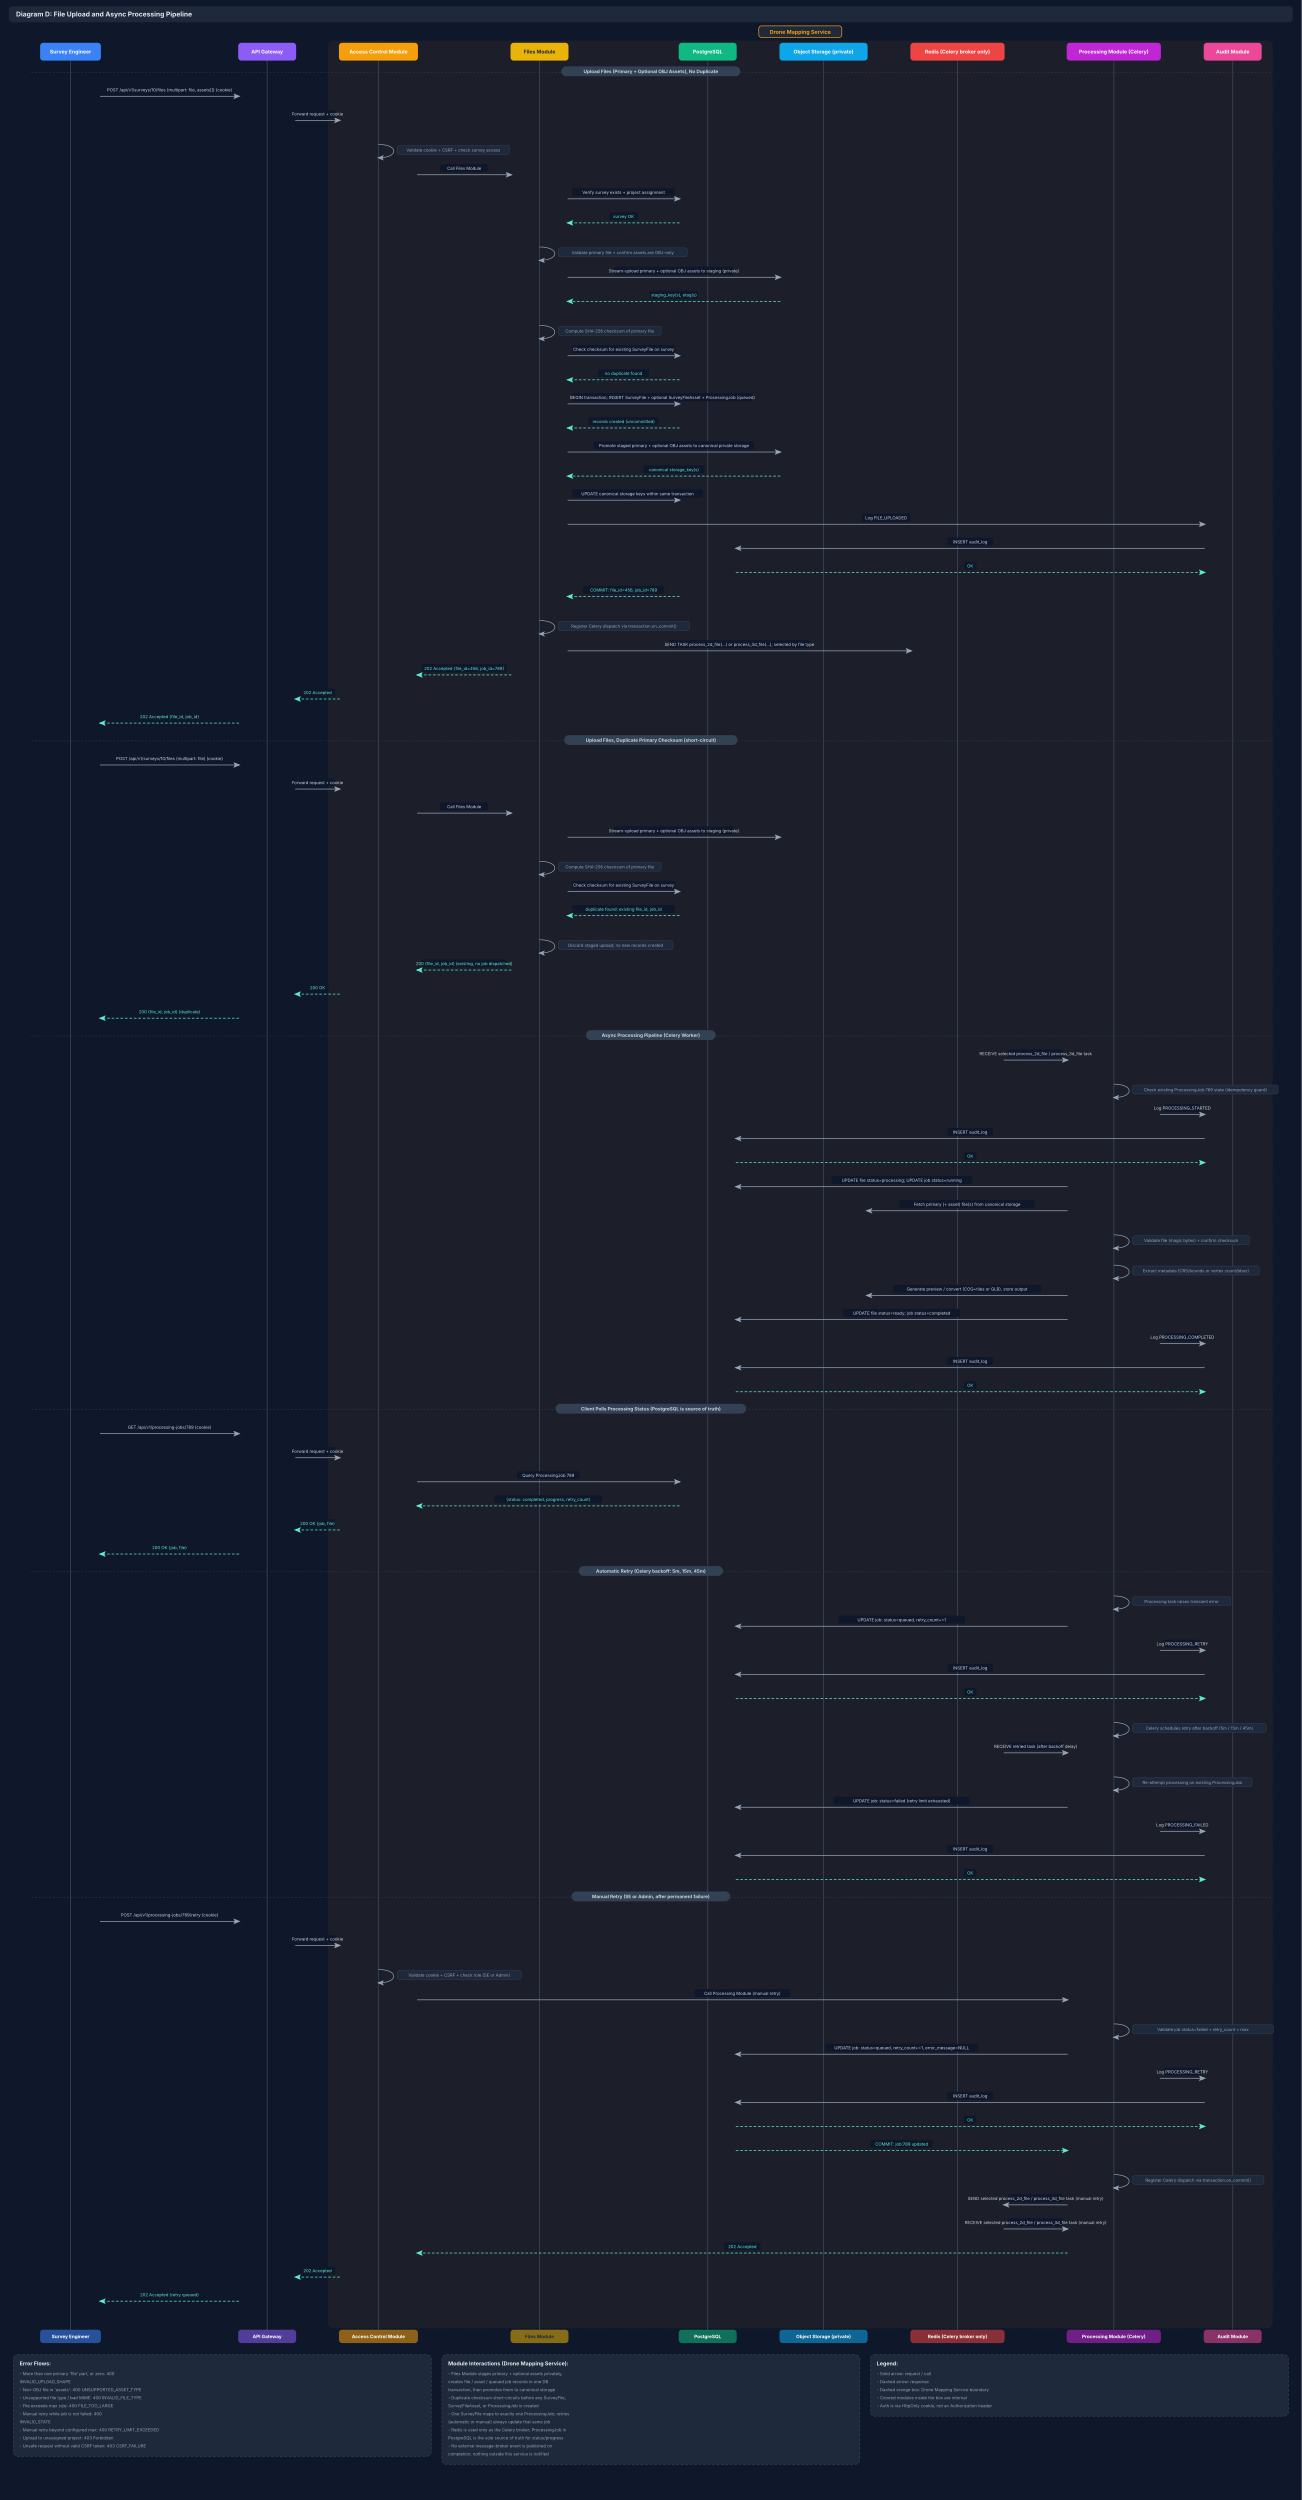
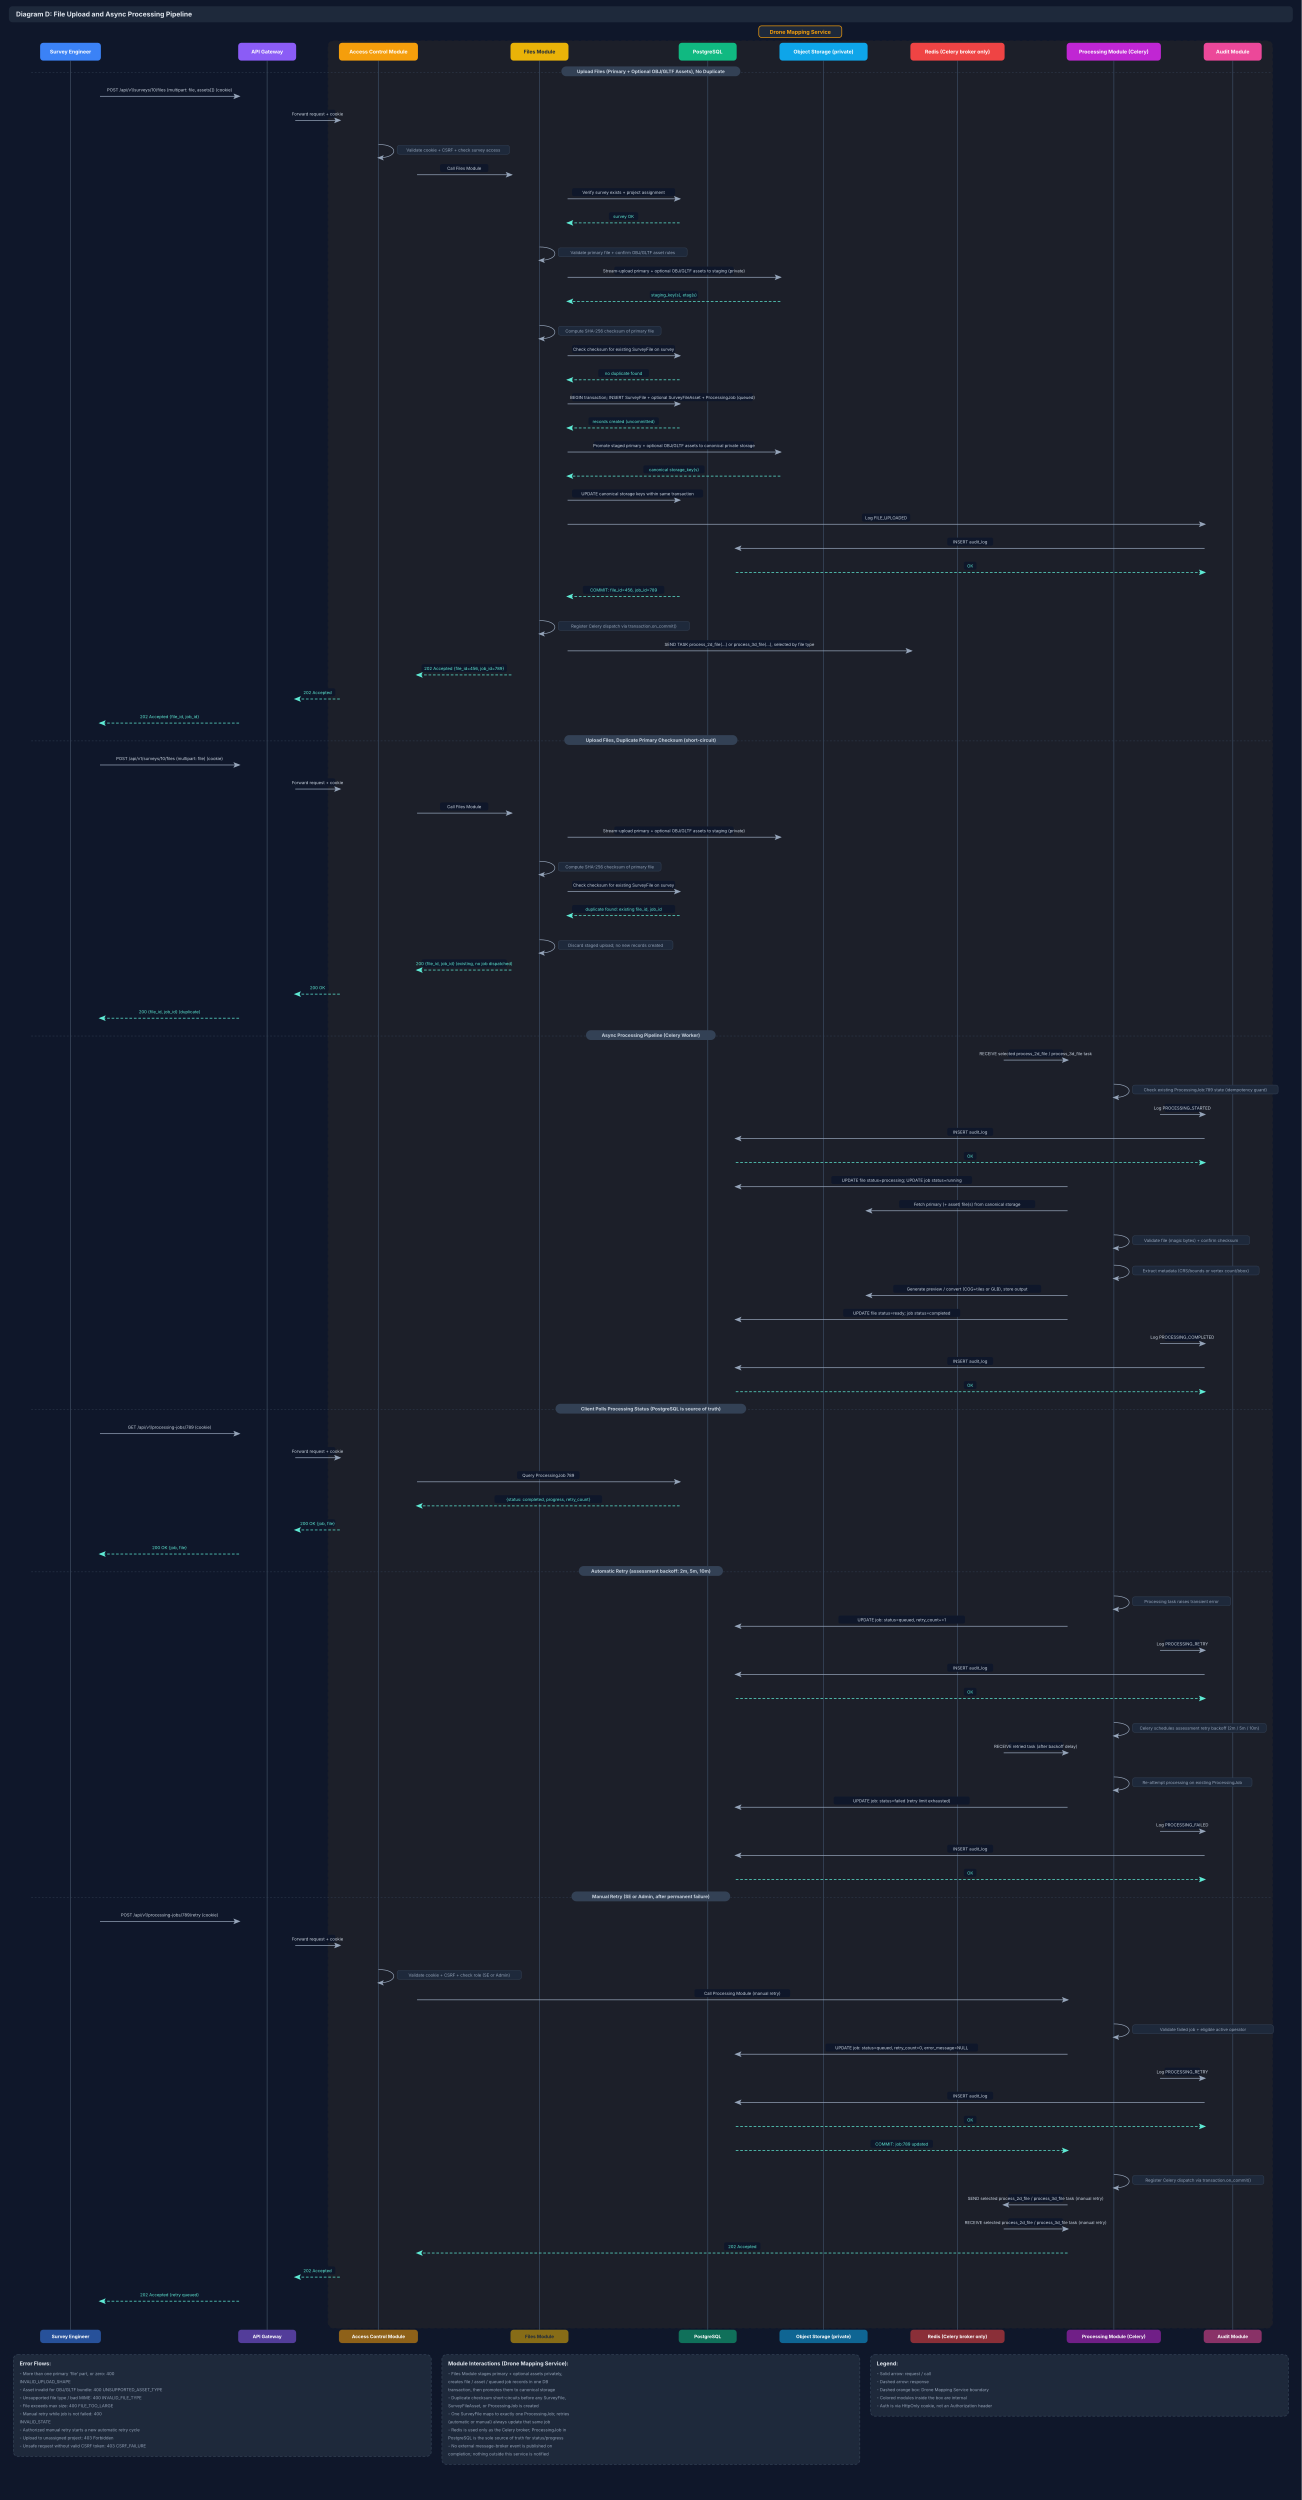
<svg xmlns="http://www.w3.org/2000/svg" viewBox="0 0 2920 5608" font-family="Inter,system-ui,sans-serif">
  <defs>
    <marker id="arrow" markerWidth="10" markerHeight="8" refX="8" refY="4" orient="auto">
      <path d="M0,0 L10,4 L0,8 L2,4 Z" fill="#94a3b8" />
    </marker>
    <marker id="arrow-dashed" markerWidth="10" markerHeight="8" refX="8" refY="4" orient="auto">
      <path d="M0,0 L10,4 L0,8 L2,4 Z" fill="#5eead4" />
    </marker>
  </defs>
  <rect x="0" y="0" width="2920" height="5608" fill="#0f172a" />
  <rect x="20" y="14" width="2880" height="36" rx="8" fill="#1e293b" />
  <text x="36" y="37" fill="#e2e8f0" font-size="15" font-weight="700">Diagram D: File Upload and Async Processing Pipeline</text>
  <rect x="736.3" y="92.0" width="2117.9" height="5130.0" rx="12" fill="#f59e0b" opacity="0.06" stroke="#f59e0b" stroke-width="2" stroke-dasharray="10,5" />
  <rect x="1702.1" y="58.0" width="186.2" height="26" rx="6" fill="#1e293b" stroke="#f59e0b" stroke-width="1.5" />
  <text x="1795.2" y="76.0" text-anchor="middle" fill="#f59e0b" font-size="12" font-weight="700">Drone Mapping Service</text>
  <line x1="158.2" y1="136.0" x2="158.2" y2="5226.0" stroke="#334155" stroke-width="2" />
  <rect x="90.0" y="96.0" width="136.3" height="40" rx="7" fill="#3b82f6" />
  <text x="158.2" y="120.0" text-anchor="middle" fill="#fff" font-size="11.5" font-weight="700">Survey Engineer</text>
  <rect x="90.0" y="5226.0" width="136.3" height="30" rx="7" fill="#3b82f6" opacity="0.55" />
  <text x="158.2" y="5245.0" text-anchor="middle" fill="#fff" font-size="10.5" font-weight="700">Survey Engineer</text>
  <line x1="599.3" y1="136.0" x2="599.3" y2="5226.0" stroke="#334155" stroke-width="2" />
  <rect x="534.3" y="96.0" width="130.0" height="40" rx="7" fill="#8b5cf6" />
  <text x="599.3" y="120.0" text-anchor="middle" fill="#fff" font-size="11.5" font-weight="700">API Gateway</text>
  <rect x="534.3" y="5226.0" width="130.0" height="30" rx="7" fill="#8b5cf6" opacity="0.55" />
  <text x="599.3" y="5245.0" text-anchor="middle" fill="#fff" font-size="10.5" font-weight="700">API Gateway</text>
  <line x1="848.9" y1="136.0" x2="848.9" y2="5226.0" stroke="#334155" stroke-width="2" />
  <rect x="760.3" y="96.0" width="177.2" height="40" rx="7" fill="#f59e0b" />
  <text x="848.9" y="120.0" text-anchor="middle" fill="#fff" font-size="11.5" font-weight="700">Access Control Module</text>
  <rect x="760.3" y="5226.0" width="177.2" height="30" rx="7" fill="#f59e0b" opacity="0.55" />
  <text x="848.9" y="5245.0" text-anchor="middle" fill="#fff" font-size="10.5" font-weight="700">Access Control Module</text>
  <line x1="1210.2" y1="136.0" x2="1210.2" y2="5226.0" stroke="#334155" stroke-width="2" />
  <rect x="1145.2" y="96.0" width="130.0" height="40" rx="7" fill="#eab308" />
  <text x="1210.2" y="120.0" text-anchor="middle" fill="#1e293b" font-size="11.5" font-weight="700">Files Module</text>
  <rect x="1145.2" y="5226.0" width="130.0" height="30" rx="7" fill="#eab308" opacity="0.55" />
  <text x="1210.2" y="5245.0" text-anchor="middle" fill="#1e293b" font-size="10.5" font-weight="700">Files Module</text>
  <line x1="1587.5" y1="136.0" x2="1587.5" y2="5226.0" stroke="#334155" stroke-width="2" />
  <rect x="1522.5" y="96.0" width="130.0" height="40" rx="7" fill="#10b981" />
  <text x="1587.5" y="120.0" text-anchor="middle" fill="#fff" font-size="11.5" font-weight="700">PostgreSQL</text>
  <rect x="1522.5" y="5226.0" width="130.0" height="30" rx="7" fill="#10b981" opacity="0.55" />
  <text x="1587.5" y="5245.0" text-anchor="middle" fill="#fff" font-size="10.5" font-weight="700">PostgreSQL</text>
  <line x1="1847.3" y1="136.0" x2="1847.3" y2="5226.0" stroke="#334155" stroke-width="2" />
  <rect x="1748.5" y="96.0" width="197.7" height="40" rx="7" fill="#0ea5e9" />
  <text x="1847.3" y="120.0" text-anchor="middle" fill="#fff" font-size="11.5" font-weight="700">Object Storage (private)</text>
  <rect x="1748.5" y="5226.0" width="197.7" height="30" rx="7" fill="#0ea5e9" opacity="0.55" />
  <text x="1847.3" y="5245.0" text-anchor="middle" fill="#fff" font-size="10.5" font-weight="700">Object Storage (private)</text>
  <line x1="2147.8" y1="136.0" x2="2147.8" y2="5226.0" stroke="#334155" stroke-width="2" />
  <rect x="2042.2" y="96.0" width="211.3" height="40" rx="7" fill="#ef4444" />
  <text x="2147.8" y="120.0" text-anchor="middle" fill="#fff" font-size="11.5" font-weight="700">Redis (Celery broker only)</text>
  <rect x="2042.2" y="5226.0" width="211.3" height="30" rx="7" fill="#ef4444" opacity="0.55" />
  <text x="2147.8" y="5245.0" text-anchor="middle" fill="#fff" font-size="10.5" font-weight="700">Redis (Celery broker only)</text>
  <line x1="2498.5" y1="136.0" x2="2498.5" y2="5226.0" stroke="#334155" stroke-width="2" />
  <rect x="2392.8" y="96.0" width="211.3" height="40" rx="7" fill="#c026d3" />
  <text x="2498.5" y="120.0" text-anchor="middle" fill="#fff" font-size="11.5" font-weight="700">Processing Module (Celery)</text>
  <rect x="2392.8" y="5226.0" width="211.3" height="30" rx="7" fill="#c026d3" opacity="0.55" />
  <text x="2498.5" y="5245.0" text-anchor="middle" fill="#fff" font-size="10.5" font-weight="700">Processing Module (Celery)</text>
  <line x1="2765.2" y1="136.0" x2="2765.2" y2="5226.0" stroke="#334155" stroke-width="2" />
  <rect x="2700.2" y="96.0" width="130.0" height="40" rx="7" fill="#ec4899" />
  <text x="2765.2" y="120.0" text-anchor="middle" fill="#fff" font-size="11.5" font-weight="700">Audit Module</text>
  <rect x="2700.2" y="5226.0" width="130.0" height="30" rx="7" fill="#ec4899" opacity="0.55" />
  <text x="2765.2" y="5245.0" text-anchor="middle" fill="#fff" font-size="10.5" font-weight="700">Audit Module</text>
  <line x1="70" y1="162.0" x2="2850" y2="162.0" stroke="#334155" stroke-width="1" stroke-dasharray="4,4" />
  <rect x="1259.2" y="149.0" width="401.6" height="22" rx="11" fill="#334155" />
-   <text x="1460.0" y="164.0" text-anchor="middle" fill="#cbd5e1" font-size="10.5" font-weight="700">Upload Files (Primary + Optional OBJ Assets), No Duplicate</text>
+   <text x="1460.0" y="164.0" text-anchor="middle" fill="#cbd5e1" font-size="10.5" font-weight="700">Upload Files (Primary + Optional OBJ/GLTF Assets), No Duplicate</text>
  <line x1="224.3" y1="216.0" x2="536.3" y2="216.0" stroke="#94a3b8" stroke-width="1.6" marker-end="url(#arrow)" />
  <rect x="234.3" y="192.0" width="292.0" height="18" rx="4" fill="#0f172a" />
  <text x="380.3" y="205.0" text-anchor="middle" fill="#cbd5e1" font-size="9.5">POST /api/v1/surveys/10/files (multipart: file, assets[]) (cookie)</text>
  <line x1="662.3" y1="270.0" x2="762.3" y2="270.0" stroke="#94a3b8" stroke-width="1.6" marker-end="url(#arrow)" />
  <rect x="672.3" y="246.0" width="80.0" height="18" rx="4" fill="#0f172a" />
  <text x="712.3" y="259.0" text-anchor="middle" fill="#cbd5e1" font-size="9.5">Forward request + cookie</text>
  <path d="M848.9,324.0 C894.9,324.0 894.9,354.0 848.9,354.0" fill="none" stroke="#94a3b8" stroke-width="1.5" marker-end="url(#arrow)" />
  <rect x="890.9" y="326.0" width="252.1" height="20" rx="5" fill="#1e293b" stroke="#334155" />
  <text x="1016.9" y="340.0" text-anchor="middle" fill="#94a3b8" font-size="9.5">Validate cookie + CSRF + check survey access</text>
  <line x1="935.5" y1="392.0" x2="1147.2" y2="392.0" stroke="#94a3b8" stroke-width="1.6" marker-end="url(#arrow)" />
  <rect x="987.1" y="368.0" width="108.4" height="18" rx="4" fill="#0f172a" />
  <text x="1041.3" y="381.0" text-anchor="middle" fill="#cbd5e1" font-size="9.5">Call Files Module</text>
  <line x1="1273.2" y1="446.0" x2="1524.5" y2="446.0" stroke="#94a3b8" stroke-width="1.6" marker-end="url(#arrow)" />
  <rect x="1283.2" y="422.0" width="231.3" height="18" rx="4" fill="#0f172a" />
  <text x="1398.8" y="435.0" text-anchor="middle" fill="#cbd5e1" font-size="9.5">Verify survey exists + project assignment</text>
  <line x1="1524.5" y1="500.0" x2="1273.2" y2="500.0" stroke="#5eead4" stroke-width="1.6" stroke-dasharray="6,4" marker-end="url(#arrow-dashed)" />
  <rect x="1365.9" y="476.0" width="65.9" height="18" rx="4" fill="#0f172a" />
  <text x="1398.8" y="489.0" text-anchor="middle" fill="#5eead4" font-size="9.5">survey OK</text>
  <path d="M1210.2,554.0 C1256.2,554.0 1256.2,584.0 1210.2,584.0" fill="none" stroke="#94a3b8" stroke-width="1.5" marker-end="url(#arrow)" />
  <rect x="1252.2" y="556.0" width="289.3" height="20" rx="5" fill="#1e293b" stroke="#334155" />
-   <text x="1396.9" y="570.0" text-anchor="middle" fill="#94a3b8" font-size="9.5">Validate primary file + confirm assets are OBJ-only</text>
+   <text x="1396.9" y="570.0" text-anchor="middle" fill="#94a3b8" font-size="9.5">Validate primary file + confirm OBJ/GLTF asset rules</text>
  <line x1="1273.2" y1="622.0" x2="1750.5" y2="622.0" stroke="#94a3b8" stroke-width="1.6" marker-end="url(#arrow)" />
  <rect x="1377.8" y="598.0" width="268.0" height="18" rx="4" fill="#0f172a" />
-   <text x="1511.8" y="611.0" text-anchor="middle" fill="#cbd5e1" font-size="9.5">Stream-upload primary + optional OBJ assets to staging (private)</text>
+   <text x="1511.8" y="611.0" text-anchor="middle" fill="#cbd5e1" font-size="9.5">Stream-upload primary + optional OBJ/GLTF assets to staging (private)</text>
  <line x1="1750.5" y1="676.0" x2="1273.2" y2="676.0" stroke="#5eead4" stroke-width="1.6" stroke-dasharray="6,4" marker-end="url(#arrow-dashed)" />
  <rect x="1457.6" y="652.0" width="108.4" height="18" rx="4" fill="#0f172a" />
  <text x="1511.8" y="665.0" text-anchor="middle" fill="#5eead4" font-size="9.5">staging_key(s), etag(s)</text>
  <path d="M1210.2,730.0 C1256.2,730.0 1256.2,760.0 1210.2,760.0" fill="none" stroke="#94a3b8" stroke-width="1.5" marker-end="url(#arrow)" />
  <rect x="1252.2" y="732.0" width="230.8" height="20" rx="5" fill="#1e293b" stroke="#334155" />
  <text x="1367.6" y="746.0" text-anchor="middle" fill="#94a3b8" font-size="9.5">Compute SHA-256 checksum of primary file</text>
  <line x1="1273.2" y1="798.0" x2="1524.5" y2="798.0" stroke="#94a3b8" stroke-width="1.6" marker-end="url(#arrow)" />
  <rect x="1283.2" y="774.0" width="231.3" height="18" rx="4" fill="#0f172a" />
  <text x="1398.8" y="787.0" text-anchor="middle" fill="#cbd5e1" font-size="9.5">Check checksum for existing SurveyFile on survey</text>
  <line x1="1524.5" y1="852.0" x2="1273.2" y2="852.0" stroke="#5eead4" stroke-width="1.6" stroke-dasharray="6,4" marker-end="url(#arrow-dashed)" />
  <rect x="1342.0" y="828.0" width="113.8" height="18" rx="4" fill="#0f172a" />
  <text x="1398.8" y="841.0" text-anchor="middle" fill="#5eead4" font-size="9.5">no duplicate found</text>
  <line x1="1273.2" y1="906.0" x2="1524.5" y2="906.0" stroke="#94a3b8" stroke-width="1.6" marker-end="url(#arrow)" />
  <rect x="1283.2" y="882.0" width="406.0" height="18" rx="4" fill="#0f172a" />
  <text x="1486.2" y="895.0" text-anchor="middle" fill="#cbd5e1" font-size="9.5">BEGIN transaction; INSERT SurveyFile + optional SurveyFileAsset + ProcessingJob (queued)</text>
  <line x1="1524.5" y1="960.0" x2="1273.2" y2="960.0" stroke="#5eead4" stroke-width="1.6" stroke-dasharray="6,4" marker-end="url(#arrow-dashed)" />
  <rect x="1320.0" y="936.0" width="158.0" height="18" rx="4" fill="#0f172a" />
  <text x="1399.0" y="949.0" text-anchor="middle" fill="#5eead4" font-size="9.5">records created (uncommitted)</text>
  <line x1="1273.2" y1="1014.0" x2="1750.5" y2="1014.0" stroke="#94a3b8" stroke-width="1.6" marker-end="url(#arrow)" />
  <rect x="1332.0" y="990.0" width="359.6" height="18" rx="4" fill="#0f172a" />
-   <text x="1511.8" y="1003.0" text-anchor="middle" fill="#cbd5e1" font-size="9.5">Promote staged primary + optional OBJ assets to canonical private storage</text>
+   <text x="1511.8" y="1003.0" text-anchor="middle" fill="#cbd5e1" font-size="9.5">Promote staged primary + optional OBJ/GLTF assets to canonical private storage</text>
  <line x1="1750.5" y1="1068.0" x2="1273.2" y2="1068.0" stroke="#5eead4" stroke-width="1.6" stroke-dasharray="6,4" marker-end="url(#arrow-dashed)" />
  <rect x="1443.0" y="1044.0" width="137.6" height="18" rx="4" fill="#0f172a" />
  <text x="1511.8" y="1057.0" text-anchor="middle" fill="#5eead4" font-size="9.5">canonical storage_key(s)</text>
  <line x1="1273.2" y1="1122.0" x2="1524.5" y2="1122.0" stroke="#94a3b8" stroke-width="1.6" marker-end="url(#arrow)" />
  <rect x="1283.2" y="1098.0" width="294.0" height="18" rx="4" fill="#0f172a" />
  <text x="1430.2" y="1111.0" text-anchor="middle" fill="#cbd5e1" font-size="9.5">UPDATE canonical storage keys within same transaction</text>
  <line x1="1273.2" y1="1176.0" x2="2702.2" y2="1176.0" stroke="#94a3b8" stroke-width="1.6" marker-end="url(#arrow)" />
  <rect x="1933.5" y="1152.0" width="108.4" height="18" rx="4" fill="#0f172a" />
  <text x="1987.7" y="1165.0" text-anchor="middle" fill="#cbd5e1" font-size="9.5">Log FILE_UPLOADED</text>
  <line x1="2702.2" y1="1230.0" x2="1650.5" y2="1230.0" stroke="#94a3b8" stroke-width="1.6" marker-end="url(#arrow)" />
  <rect x="2124.8" y="1206.0" width="103.1" height="18" rx="4" fill="#0f172a" />
  <text x="2176.3" y="1219.0" text-anchor="middle" fill="#cbd5e1" font-size="9.5">INSERT audit_log</text>
  <line x1="1650.5" y1="1284.0" x2="2702.2" y2="1284.0" stroke="#5eead4" stroke-width="1.6" stroke-dasharray="6,4" marker-end="url(#arrow-dashed)" />
  <rect x="2162.0" y="1260.0" width="28.6" height="18" rx="4" fill="#0f172a" />
  <text x="2176.3" y="1273.0" text-anchor="middle" fill="#5eead4" font-size="9.5">OK</text>
  <line x1="1524.5" y1="1338.0" x2="1273.2" y2="1338.0" stroke="#5eead4" stroke-width="1.6" stroke-dasharray="6,4" marker-end="url(#arrow-dashed)" />
  <rect x="1307.4" y="1314.0" width="182.9" height="18" rx="4" fill="#0f172a" />
  <text x="1398.8" y="1327.0" text-anchor="middle" fill="#5eead4" font-size="9.5">COMMIT: file_id=456, job_id=789</text>
  <path d="M1210.2,1392.0 C1256.2,1392.0 1256.2,1422.0 1210.2,1422.0" fill="none" stroke="#94a3b8" stroke-width="1.5" marker-end="url(#arrow)" />
  <rect x="1252.2" y="1394.0" width="294.6" height="20" rx="5" fill="#1e293b" stroke="#334155" />
  <text x="1399.5" y="1408.0" text-anchor="middle" fill="#94a3b8" font-size="9.5">Register Celery dispatch via transaction.on_commit()</text>
  <line x1="1273.2" y1="1460.0" x2="2044.2" y2="1460.0" stroke="#94a3b8" stroke-width="1.6" marker-end="url(#arrow)" />
  <rect x="1500.7" y="1436.0" width="315.9" height="18" rx="4" fill="#0f172a" />
  <text x="1658.7" y="1449.0" text-anchor="middle" fill="#cbd5e1" font-size="9.5">SEND TASK process_2d_file(...) or process_3d_file(...), selected by file type</text>
  <line x1="1147.2" y1="1514.0" x2="935.5" y2="1514.0" stroke="#5eead4" stroke-width="1.6" stroke-dasharray="6,4" marker-end="url(#arrow-dashed)" />
  <rect x="945.5" y="1490.0" width="191.7" height="18" rx="4" fill="#0f172a" />
  <text x="1041.3" y="1503.0" text-anchor="middle" fill="#5eead4" font-size="9.5">202 Accepted {file_id=456, job_id=789}</text>
  <line x1="762.3" y1="1568.0" x2="662.3" y2="1568.0" stroke="#5eead4" stroke-width="1.6" stroke-dasharray="6,4" marker-end="url(#arrow-dashed)" />
  <rect x="672.3" y="1544.0" width="80.0" height="18" rx="4" fill="#0f172a" />
  <text x="712.3" y="1557.0" text-anchor="middle" fill="#5eead4" font-size="9.5">202 Accepted</text>
  <line x1="536.3" y1="1622.0" x2="224.3" y2="1622.0" stroke="#5eead4" stroke-width="1.6" stroke-dasharray="6,4" marker-end="url(#arrow-dashed)" />
  <rect x="291.5" y="1598.0" width="177.6" height="18" rx="4" fill="#0f172a" />
  <text x="380.3" y="1611.0" text-anchor="middle" fill="#5eead4" font-size="9.5">202 Accepted {file_id, job_id}</text>
  <line x1="70" y1="1662.0" x2="2850" y2="1662.0" stroke="#334155" stroke-width="1" stroke-dasharray="4,4" />
  <rect x="1265.7" y="1649.0" width="388.6" height="22" rx="11" fill="#334155" />
  <text x="1460.0" y="1664.0" text-anchor="middle" fill="#cbd5e1" font-size="10.5" font-weight="700">Upload Files, Duplicate Primary Checksum (short-circuit)</text>
  <line x1="224.3" y1="1716.0" x2="536.3" y2="1716.0" stroke="#94a3b8" stroke-width="1.6" marker-end="url(#arrow)" />
  <rect x="234.3" y="1692.0" width="292.0" height="18" rx="4" fill="#0f172a" />
  <text x="380.3" y="1705.0" text-anchor="middle" fill="#cbd5e1" font-size="9.5">POST /api/v1/surveys/10/files (multipart: file) (cookie)</text>
  <line x1="662.3" y1="1770.0" x2="762.3" y2="1770.0" stroke="#94a3b8" stroke-width="1.6" marker-end="url(#arrow)" />
  <rect x="672.3" y="1746.0" width="80.0" height="18" rx="4" fill="#0f172a" />
  <text x="712.3" y="1759.0" text-anchor="middle" fill="#cbd5e1" font-size="9.5">Forward request + cookie</text>
  <line x1="935.5" y1="1824.0" x2="1147.2" y2="1824.0" stroke="#94a3b8" stroke-width="1.6" marker-end="url(#arrow)" />
  <rect x="987.1" y="1800.0" width="108.4" height="18" rx="4" fill="#0f172a" />
  <text x="1041.3" y="1813.0" text-anchor="middle" fill="#cbd5e1" font-size="9.5">Call Files Module</text>
  <line x1="1273.2" y1="1878.0" x2="1750.5" y2="1878.0" stroke="#94a3b8" stroke-width="1.6" marker-end="url(#arrow)" />
  <rect x="1377.8" y="1854.0" width="268.0" height="18" rx="4" fill="#0f172a" />
-   <text x="1511.8" y="1867.0" text-anchor="middle" fill="#cbd5e1" font-size="9.5">Stream-upload primary + optional OBJ assets to staging (private)</text>
+   <text x="1511.8" y="1867.0" text-anchor="middle" fill="#cbd5e1" font-size="9.5">Stream-upload primary + optional OBJ/GLTF assets to staging (private)</text>
  <path d="M1210.2,1932.0 C1256.2,1932.0 1256.2,1962.0 1210.2,1962.0" fill="none" stroke="#94a3b8" stroke-width="1.5" marker-end="url(#arrow)" />
  <rect x="1252.2" y="1934.0" width="230.8" height="20" rx="5" fill="#1e293b" stroke="#334155" />
  <text x="1367.6" y="1948.0" text-anchor="middle" fill="#94a3b8" font-size="9.5">Compute SHA-256 checksum of primary file</text>
  <line x1="1273.2" y1="2000.0" x2="1524.5" y2="2000.0" stroke="#94a3b8" stroke-width="1.6" marker-end="url(#arrow)" />
  <rect x="1283.2" y="1976.0" width="231.3" height="18" rx="4" fill="#0f172a" />
  <text x="1398.8" y="1989.0" text-anchor="middle" fill="#cbd5e1" font-size="9.5">Check checksum for existing SurveyFile on survey</text>
  <line x1="1524.5" y1="2054.0" x2="1273.2" y2="2054.0" stroke="#5eead4" stroke-width="1.6" stroke-dasharray="6,4" marker-end="url(#arrow-dashed)" />
  <rect x="1283.2" y="2030.0" width="231.3" height="18" rx="4" fill="#0f172a" />
  <text x="1398.8" y="2043.0" text-anchor="middle" fill="#5eead4" font-size="9.5">duplicate found: existing file_id, job_id</text>
  <path d="M1210.2,2108.0 C1256.2,2108.0 1256.2,2138.0 1210.2,2138.0" fill="none" stroke="#94a3b8" stroke-width="1.5" marker-end="url(#arrow)" />
  <rect x="1252.2" y="2110.0" width="257.4" height="20" rx="5" fill="#1e293b" stroke="#334155" />
  <text x="1380.9" y="2124.0" text-anchor="middle" fill="#94a3b8" font-size="9.5">Discard staged upload; no new records created</text>
  <line x1="1147.2" y1="2176.0" x2="935.5" y2="2176.0" stroke="#5eead4" stroke-width="1.6" stroke-dasharray="6,4" marker-end="url(#arrow-dashed)" />
  <rect x="945.5" y="2152.0" width="191.7" height="18" rx="4" fill="#0f172a" />
  <text x="1041.3" y="2165.0" text-anchor="middle" fill="#5eead4" font-size="9.5">200 {file_id, job_id} (existing, no job dispatched)</text>
  <line x1="762.3" y1="2230.0" x2="662.3" y2="2230.0" stroke="#5eead4" stroke-width="1.6" stroke-dasharray="6,4" marker-end="url(#arrow-dashed)" />
  <rect x="687.3" y="2206.0" width="49.9" height="18" rx="4" fill="#0f172a" />
  <text x="712.3" y="2219.0" text-anchor="middle" fill="#5eead4" font-size="9.5">200 OK</text>
  <line x1="536.3" y1="2284.0" x2="224.3" y2="2284.0" stroke="#5eead4" stroke-width="1.6" stroke-dasharray="6,4" marker-end="url(#arrow-dashed)" />
  <rect x="283.5" y="2260.0" width="193.6" height="18" rx="4" fill="#0f172a" />
  <text x="380.3" y="2273.0" text-anchor="middle" fill="#5eead4" font-size="9.5">200 {file_id, job_id} (duplicate)</text>
  <line x1="70" y1="2324.0" x2="2850" y2="2324.0" stroke="#334155" stroke-width="1" stroke-dasharray="4,4" />
  <rect x="1314.5" y="2311.0" width="290.9" height="22" rx="11" fill="#334155" />
  <text x="1460.0" y="2326.0" text-anchor="middle" fill="#cbd5e1" font-size="10.5" font-weight="700">Async Processing Pipeline (Celery Worker)</text>
  <line x1="2251.5" y1="2378.0" x2="2394.8" y2="2378.0" stroke="#94a3b8" stroke-width="1.6" marker-end="url(#arrow)" />
  <rect x="2261.5" y="2354.0" width="123.4" height="18" rx="4" fill="#0f172a" />
  <text x="2323.2" y="2367.0" text-anchor="middle" fill="#cbd5e1" font-size="9.5">RECEIVE selected process_2d_file / process_3d_file task</text>
  <path d="M2498.5,2432.0 C2544.5,2432.0 2544.5,2462.0 2498.5,2462.0" fill="none" stroke="#94a3b8" stroke-width="1.5" marker-end="url(#arrow)" />
  <rect x="2540.5" y="2434.0" width="326.6" height="20" rx="5" fill="#1e293b" stroke="#334155" />
  <text x="2703.8" y="2448.0" text-anchor="middle" fill="#94a3b8" font-size="9.5">Check existing ProcessingJob:789 state (idempotency guard)</text>
  <line x1="2602.2" y1="2500.0" x2="2702.2" y2="2500.0" stroke="#94a3b8" stroke-width="1.6" marker-end="url(#arrow)" />
  <rect x="2612.2" y="2476.0" width="80.0" height="18" rx="4" fill="#0f172a" />
  <text x="2652.2" y="2489.0" text-anchor="middle" fill="#cbd5e1" font-size="9.5">Log PROCESSING_STARTED</text>
  <line x1="2702.2" y1="2554.0" x2="1650.5" y2="2554.0" stroke="#94a3b8" stroke-width="1.6" marker-end="url(#arrow)" />
  <rect x="2124.8" y="2530.0" width="103.1" height="18" rx="4" fill="#0f172a" />
  <text x="2176.3" y="2543.0" text-anchor="middle" fill="#cbd5e1" font-size="9.5">INSERT audit_log</text>
  <line x1="1650.5" y1="2608.0" x2="2702.2" y2="2608.0" stroke="#5eead4" stroke-width="1.6" stroke-dasharray="6,4" marker-end="url(#arrow-dashed)" />
  <rect x="2162.0" y="2584.0" width="28.6" height="18" rx="4" fill="#0f172a" />
  <text x="2176.3" y="2597.0" text-anchor="middle" fill="#5eead4" font-size="9.5">OK</text>
  <line x1="2394.8" y1="2662.0" x2="1650.5" y2="2662.0" stroke="#94a3b8" stroke-width="1.6" marker-end="url(#arrow)" />
  <rect x="1864.7" y="2638.0" width="315.9" height="18" rx="4" fill="#0f172a" />
  <text x="2022.7" y="2651.0" text-anchor="middle" fill="#cbd5e1" font-size="9.5">UPDATE file status=processing; UPDATE job status=running</text>
  <line x1="2394.8" y1="2716.0" x2="1944.2" y2="2716.0" stroke="#94a3b8" stroke-width="1.6" marker-end="url(#arrow)" />
  <rect x="2016.9" y="2692.0" width="305.3" height="18" rx="4" fill="#0f172a" />
  <text x="2169.5" y="2705.0" text-anchor="middle" fill="#cbd5e1" font-size="9.5">Fetch primary (+ asset) file(s) from canonical storage</text>
  <path d="M2498.5,2770.0 C2544.5,2770.0 2544.5,2800.0 2498.5,2800.0" fill="none" stroke="#94a3b8" stroke-width="1.5" marker-end="url(#arrow)" />
  <rect x="2540.5" y="2772.0" width="262.7" height="20" rx="5" fill="#1e293b" stroke="#334155" />
  <text x="2671.9" y="2786.0" text-anchor="middle" fill="#94a3b8" font-size="9.5">Validate file (magic bytes) + confirm checksum</text>
  <path d="M2498.5,2838.0 C2544.5,2838.0 2544.5,2868.0 2498.5,2868.0" fill="none" stroke="#94a3b8" stroke-width="1.5" marker-end="url(#arrow)" />
  <rect x="2540.5" y="2840.0" width="284.0" height="20" rx="5" fill="#1e293b" stroke="#334155" />
  <text x="2682.5" y="2854.0" text-anchor="middle" fill="#94a3b8" font-size="9.5">Extract metadata (CRS/bounds or vertex count/bbox)</text>
  <line x1="2394.8" y1="2906.0" x2="1944.2" y2="2906.0" stroke="#94a3b8" stroke-width="1.6" marker-end="url(#arrow)" />
  <rect x="2003.6" y="2882.0" width="331.9" height="18" rx="4" fill="#0f172a" />
  <text x="2169.5" y="2895.0" text-anchor="middle" fill="#cbd5e1" font-size="9.5">Generate preview / convert (COG+tiles or GLB), store output</text>
  <line x1="2394.8" y1="2960.0" x2="1650.5" y2="2960.0" stroke="#94a3b8" stroke-width="1.6" marker-end="url(#arrow)" />
  <rect x="1891.3" y="2936.0" width="262.7" height="18" rx="4" fill="#0f172a" />
  <text x="2022.7" y="2949.0" text-anchor="middle" fill="#cbd5e1" font-size="9.5">UPDATE file status=ready; job status=completed</text>
  <line x1="2602.2" y1="3014.0" x2="2702.2" y2="3014.0" stroke="#94a3b8" stroke-width="1.6" marker-end="url(#arrow)" />
  <rect x="2612.2" y="2990.0" width="80.0" height="18" rx="4" fill="#0f172a" />
  <text x="2652.2" y="3003.0" text-anchor="middle" fill="#cbd5e1" font-size="9.5">Log PROCESSING_COMPLETED</text>
  <line x1="2702.2" y1="3068.0" x2="1650.5" y2="3068.0" stroke="#94a3b8" stroke-width="1.6" marker-end="url(#arrow)" />
  <rect x="2124.8" y="3044.0" width="103.1" height="18" rx="4" fill="#0f172a" />
  <text x="2176.3" y="3057.0" text-anchor="middle" fill="#cbd5e1" font-size="9.5">INSERT audit_log</text>
  <line x1="1650.5" y1="3122.0" x2="2702.2" y2="3122.0" stroke="#5eead4" stroke-width="1.6" stroke-dasharray="6,4" marker-end="url(#arrow-dashed)" />
  <rect x="2162.0" y="3098.0" width="28.6" height="18" rx="4" fill="#0f172a" />
  <text x="2176.3" y="3111.0" text-anchor="middle" fill="#5eead4" font-size="9.5">OK</text>
  <line x1="70" y1="3162.0" x2="2850" y2="3162.0" stroke="#334155" stroke-width="1" stroke-dasharray="4,4" />
  <rect x="1246.2" y="3149.0" width="427.6" height="22" rx="11" fill="#334155" />
  <text x="1460.0" y="3164.0" text-anchor="middle" fill="#cbd5e1" font-size="10.5" font-weight="700">Client Polls Processing Status (PostgreSQL is source of truth)</text>
  <line x1="224.3" y1="3216.0" x2="536.3" y2="3216.0" stroke="#94a3b8" stroke-width="1.6" marker-end="url(#arrow)" />
  <rect x="264.9" y="3192.0" width="230.8" height="18" rx="4" fill="#0f172a" />
  <text x="380.3" y="3205.0" text-anchor="middle" fill="#cbd5e1" font-size="9.5">GET /api/v1/processing-jobs/789 (cookie)</text>
  <line x1="662.3" y1="3270.0" x2="762.3" y2="3270.0" stroke="#94a3b8" stroke-width="1.6" marker-end="url(#arrow)" />
  <rect x="672.3" y="3246.0" width="80.0" height="18" rx="4" fill="#0f172a" />
  <text x="712.3" y="3259.0" text-anchor="middle" fill="#cbd5e1" font-size="9.5">Forward request + cookie</text>
  <line x1="935.5" y1="3324.0" x2="1524.5" y2="3324.0" stroke="#94a3b8" stroke-width="1.6" marker-end="url(#arrow)" />
  <rect x="1159.8" y="3300.0" width="140.4" height="18" rx="4" fill="#0f172a" />
  <text x="1230.0" y="3313.0" text-anchor="middle" fill="#cbd5e1" font-size="9.5">Query ProcessingJob 789</text>
  <line x1="1524.5" y1="3378.0" x2="935.5" y2="3378.0" stroke="#5eead4" stroke-width="1.6" stroke-dasharray="6,4" marker-end="url(#arrow-dashed)" />
  <rect x="1109.3" y="3354.0" width="241.4" height="18" rx="4" fill="#0f172a" />
  <text x="1230.0" y="3367.0" text-anchor="middle" fill="#5eead4" font-size="9.5">{status: completed, progress, retry_count}</text>
  <line x1="762.3" y1="3432.0" x2="662.3" y2="3432.0" stroke="#5eead4" stroke-width="1.6" stroke-dasharray="6,4" marker-end="url(#arrow-dashed)" />
  <rect x="672.3" y="3408.0" width="80.0" height="18" rx="4" fill="#0f172a" />
  <text x="712.3" y="3421.0" text-anchor="middle" fill="#5eead4" font-size="9.5">200 OK {job, file}</text>
  <line x1="536.3" y1="3486.0" x2="224.3" y2="3486.0" stroke="#5eead4" stroke-width="1.6" stroke-dasharray="6,4" marker-end="url(#arrow-dashed)" />
  <rect x="323.4" y="3462.0" width="113.8" height="18" rx="4" fill="#0f172a" />
  <text x="380.3" y="3475.0" text-anchor="middle" fill="#5eead4" font-size="9.5">200 OK {job, file}</text>
  <line x1="70" y1="3526.0" x2="2850" y2="3526.0" stroke="#334155" stroke-width="1" stroke-dasharray="4,4" />
  <rect x="1298.3" y="3513.0" width="323.5" height="22" rx="11" fill="#334155" />
-   <text x="1460.0" y="3528.0" text-anchor="middle" fill="#cbd5e1" font-size="10.5" font-weight="700">Automatic Retry (Celery backoff: 5m, 15m, 45m)</text>
+   <text x="1460.0" y="3528.0" text-anchor="middle" fill="#cbd5e1" font-size="10.5" font-weight="700">Automatic Retry (assessment backoff: 2m, 5m, 10m)</text>
  <path d="M2498.5,3580.0 C2544.5,3580.0 2544.5,3610.0 2498.5,3610.0" fill="none" stroke="#94a3b8" stroke-width="1.5" marker-end="url(#arrow)" />
  <rect x="2540.5" y="3582.0" width="220.2" height="20" rx="5" fill="#1e293b" stroke="#334155" />
  <text x="2650.6" y="3596.0" text-anchor="middle" fill="#94a3b8" font-size="9.5">Processing task raises transient error</text>
  <line x1="2394.8" y1="3648.0" x2="1650.5" y2="3648.0" stroke="#94a3b8" stroke-width="1.6" marker-end="url(#arrow)" />
  <rect x="1880.7" y="3624.0" width="284.0" height="18" rx="4" fill="#0f172a" />
  <text x="2022.7" y="3637.0" text-anchor="middle" fill="#cbd5e1" font-size="9.5">UPDATE job: status=queued, retry_count+=1</text>
  <line x1="2602.2" y1="3702.0" x2="2702.2" y2="3702.0" stroke="#94a3b8" stroke-width="1.6" marker-end="url(#arrow)" />
  <rect x="2612.2" y="3678.0" width="80.0" height="18" rx="4" fill="#0f172a" />
  <text x="2652.2" y="3691.0" text-anchor="middle" fill="#cbd5e1" font-size="9.5">Log PROCESSING_RETRY</text>
  <line x1="2702.2" y1="3756.0" x2="1650.5" y2="3756.0" stroke="#94a3b8" stroke-width="1.6" marker-end="url(#arrow)" />
  <rect x="2124.8" y="3732.0" width="103.1" height="18" rx="4" fill="#0f172a" />
  <text x="2176.3" y="3745.0" text-anchor="middle" fill="#cbd5e1" font-size="9.5">INSERT audit_log</text>
  <line x1="1650.5" y1="3810.0" x2="2702.2" y2="3810.0" stroke="#5eead4" stroke-width="1.6" stroke-dasharray="6,4" marker-end="url(#arrow-dashed)" />
  <rect x="2162.0" y="3786.0" width="28.6" height="18" rx="4" fill="#0f172a" />
  <text x="2176.3" y="3799.0" text-anchor="middle" fill="#5eead4" font-size="9.5">OK</text>
  <path d="M2498.5,3864.0 C2544.5,3864.0 2544.5,3894.0 2498.5,3894.0" fill="none" stroke="#94a3b8" stroke-width="1.5" marker-end="url(#arrow)" />
  <rect x="2540.5" y="3866.0" width="300.0" height="20" rx="5" fill="#1e293b" stroke="#334155" />
-   <text x="2690.5" y="3880.0" text-anchor="middle" fill="#94a3b8" font-size="9.5">Celery schedules retry after backoff (5m / 15m / 45m)</text>
+   <text x="2690.5" y="3880.0" text-anchor="middle" fill="#94a3b8" font-size="9.5">Celery schedules assessment retry backoff (2m / 5m / 10m)</text>
  <line x1="2251.5" y1="3932.0" x2="2394.8" y2="3932.0" stroke="#94a3b8" stroke-width="1.6" marker-end="url(#arrow)" />
  <rect x="2261.5" y="3908.0" width="123.4" height="18" rx="4" fill="#0f172a" />
  <text x="2323.2" y="3921.0" text-anchor="middle" fill="#cbd5e1" font-size="9.5">RECEIVE retried task (after backoff delay)</text>
  <path d="M2498.5,3986.0 C2544.5,3986.0 2544.5,4016.0 2498.5,4016.0" fill="none" stroke="#94a3b8" stroke-width="1.5" marker-end="url(#arrow)" />
  <rect x="2540.5" y="3988.0" width="268.0" height="20" rx="5" fill="#1e293b" stroke="#334155" />
  <text x="2674.5" y="4002.0" text-anchor="middle" fill="#94a3b8" font-size="9.5">Re-attempt processing on existing ProcessingJob</text>
  <line x1="2394.8" y1="4054.0" x2="1650.5" y2="4054.0" stroke="#94a3b8" stroke-width="1.6" marker-end="url(#arrow)" />
  <rect x="1870.0" y="4030.0" width="305.3" height="18" rx="4" fill="#0f172a" />
  <text x="2022.7" y="4043.0" text-anchor="middle" fill="#cbd5e1" font-size="9.5">UPDATE job: status=failed (retry limit exhausted)</text>
  <line x1="2602.2" y1="4108.0" x2="2702.2" y2="4108.0" stroke="#94a3b8" stroke-width="1.6" marker-end="url(#arrow)" />
  <rect x="2612.2" y="4084.0" width="80.0" height="18" rx="4" fill="#0f172a" />
  <text x="2652.2" y="4097.0" text-anchor="middle" fill="#cbd5e1" font-size="9.5">Log PROCESSING_FAILED</text>
  <line x1="2702.2" y1="4162.0" x2="1650.5" y2="4162.0" stroke="#94a3b8" stroke-width="1.6" marker-end="url(#arrow)" />
  <rect x="2124.8" y="4138.0" width="103.1" height="18" rx="4" fill="#0f172a" />
  <text x="2176.3" y="4151.0" text-anchor="middle" fill="#cbd5e1" font-size="9.5">INSERT audit_log</text>
  <line x1="1650.5" y1="4216.0" x2="2702.2" y2="4216.0" stroke="#5eead4" stroke-width="1.6" stroke-dasharray="6,4" marker-end="url(#arrow-dashed)" />
  <rect x="2162.0" y="4192.0" width="28.6" height="18" rx="4" fill="#0f172a" />
  <text x="2176.3" y="4205.0" text-anchor="middle" fill="#5eead4" font-size="9.5">OK</text>
  <line x1="70" y1="4256.0" x2="2850" y2="4256.0" stroke="#334155" stroke-width="1" stroke-dasharray="4,4" />
  <rect x="1282.0" y="4243.0" width="356.0" height="22" rx="11" fill="#334155" />
  <text x="1460.0" y="4258.0" text-anchor="middle" fill="#cbd5e1" font-size="10.5" font-weight="700">Manual Retry (SE or Admin, after permanent failure)</text>
  <line x1="224.3" y1="4310.0" x2="536.3" y2="4310.0" stroke="#94a3b8" stroke-width="1.6" marker-end="url(#arrow)" />
  <rect x="246.3" y="4286.0" width="268.0" height="18" rx="4" fill="#0f172a" />
  <text x="380.3" y="4299.0" text-anchor="middle" fill="#cbd5e1" font-size="9.5">POST /api/v1/processing-jobs/789/retry (cookie)</text>
  <line x1="662.3" y1="4364.0" x2="762.3" y2="4364.0" stroke="#94a3b8" stroke-width="1.6" marker-end="url(#arrow)" />
  <rect x="672.3" y="4340.0" width="80.0" height="18" rx="4" fill="#0f172a" />
  <text x="712.3" y="4353.0" text-anchor="middle" fill="#cbd5e1" font-size="9.5">Forward request + cookie</text>
  <path d="M848.9,4418.0 C894.9,4418.0 894.9,4448.0 848.9,4448.0" fill="none" stroke="#94a3b8" stroke-width="1.5" marker-end="url(#arrow)" />
  <rect x="890.9" y="4420.0" width="278.7" height="20" rx="5" fill="#1e293b" stroke="#334155" />
  <text x="1030.2" y="4434.0" text-anchor="middle" fill="#94a3b8" font-size="9.5">Validate cookie + CSRF + check role (SE or Admin)</text>
  <line x1="935.5" y1="4486.0" x2="2394.8" y2="4486.0" stroke="#94a3b8" stroke-width="1.6" marker-end="url(#arrow)" />
  <rect x="1557.7" y="4462.0" width="214.8" height="18" rx="4" fill="#0f172a" />
  <text x="1665.2" y="4475.0" text-anchor="middle" fill="#cbd5e1" font-size="9.5">Call Processing Module (manual retry)</text>
  <path d="M2498.5,4540.0 C2544.5,4540.0 2544.5,4570.0 2498.5,4570.0" fill="none" stroke="#94a3b8" stroke-width="1.5" marker-end="url(#arrow)" />
  <rect x="2540.5" y="4542.0" width="315.9" height="20" rx="5" fill="#1e293b" stroke="#334155" />
-   <text x="2698.5" y="4556.0" text-anchor="middle" fill="#94a3b8" font-size="9.5">Validate job status=failed + retry_count &lt; max</text>
+   <text x="2698.5" y="4556.0" text-anchor="middle" fill="#94a3b8" font-size="9.5">Validate failed job + eligible active operator</text>
  <line x1="2394.8" y1="4608.0" x2="1650.5" y2="4608.0" stroke="#94a3b8" stroke-width="1.6" marker-end="url(#arrow)" />
  <rect x="1851.4" y="4584.0" width="342.5" height="18" rx="4" fill="#0f172a" />
-   <text x="2022.7" y="4597.0" text-anchor="middle" fill="#cbd5e1" font-size="9.5">UPDATE job: status=queued, retry_count+=1, error_message=NULL</text>
+   <text x="2022.7" y="4597.0" text-anchor="middle" fill="#cbd5e1" font-size="9.5">UPDATE job: status=queued, retry_count=0, error_message=NULL</text>
  <line x1="2602.2" y1="4662.0" x2="2702.2" y2="4662.0" stroke="#94a3b8" stroke-width="1.6" marker-end="url(#arrow)" />
  <rect x="2612.2" y="4638.0" width="80.0" height="18" rx="4" fill="#0f172a" />
  <text x="2652.2" y="4651.0" text-anchor="middle" fill="#cbd5e1" font-size="9.5">Log PROCESSING_RETRY</text>
  <line x1="2702.2" y1="4716.0" x2="1650.5" y2="4716.0" stroke="#94a3b8" stroke-width="1.6" marker-end="url(#arrow)" />
  <rect x="2124.8" y="4692.0" width="103.1" height="18" rx="4" fill="#0f172a" />
  <text x="2176.3" y="4705.0" text-anchor="middle" fill="#cbd5e1" font-size="9.5">INSERT audit_log</text>
  <line x1="1650.5" y1="4770.0" x2="2702.2" y2="4770.0" stroke="#5eead4" stroke-width="1.6" stroke-dasharray="6,4" marker-end="url(#arrow-dashed)" />
  <rect x="2162.0" y="4746.0" width="28.6" height="18" rx="4" fill="#0f172a" />
  <text x="2176.3" y="4759.0" text-anchor="middle" fill="#5eead4" font-size="9.5">OK</text>
  <line x1="1650.5" y1="4824.0" x2="2394.8" y2="4824.0" stroke="#5eead4" stroke-width="1.6" stroke-dasharray="6,4" marker-end="url(#arrow-dashed)" />
  <rect x="1952.5" y="4800.0" width="140.4" height="18" rx="4" fill="#0f172a" />
  <text x="2022.7" y="4813.0" text-anchor="middle" fill="#5eead4" font-size="9.5">COMMIT: job:789 updated</text>
  <path d="M2498.5,4878.0 C2544.5,4878.0 2544.5,4908.0 2498.5,4908.0" fill="none" stroke="#94a3b8" stroke-width="1.5" marker-end="url(#arrow)" />
  <rect x="2540.5" y="4880.0" width="294.6" height="20" rx="5" fill="#1e293b" stroke="#334155" />
  <text x="2687.8" y="4894.0" text-anchor="middle" fill="#94a3b8" font-size="9.5">Register Celery dispatch via transaction.on_commit()</text>
  <line x1="2394.8" y1="4946.0" x2="2251.5" y2="4946.0" stroke="#94a3b8" stroke-width="1.6" marker-end="url(#arrow)" />
  <rect x="2261.5" y="4922.0" width="123.4" height="18" rx="4" fill="#0f172a" />
  <text x="2323.2" y="4935.0" text-anchor="middle" fill="#cbd5e1" font-size="9.5">SEND selected process_2d_file / process_3d_file task (manual retry)</text>
  <line x1="2251.5" y1="5000.0" x2="2394.8" y2="5000.0" stroke="#94a3b8" stroke-width="1.6" marker-end="url(#arrow)" />
  <rect x="2261.5" y="4976.0" width="123.4" height="18" rx="4" fill="#0f172a" />
  <text x="2323.2" y="4989.0" text-anchor="middle" fill="#cbd5e1" font-size="9.5">RECEIVE selected process_2d_file / process_3d_file task (manual retry)</text>
  <line x1="2394.8" y1="5054.0" x2="935.5" y2="5054.0" stroke="#5eead4" stroke-width="1.6" stroke-dasharray="6,4" marker-end="url(#arrow-dashed)" />
  <rect x="1624.2" y="5030.0" width="81.8" height="18" rx="4" fill="#0f172a" />
  <text x="1665.2" y="5043.0" text-anchor="middle" fill="#5eead4" font-size="9.5">202 Accepted</text>
  <line x1="762.3" y1="5108.0" x2="662.3" y2="5108.0" stroke="#5eead4" stroke-width="1.6" stroke-dasharray="6,4" marker-end="url(#arrow-dashed)" />
  <rect x="672.3" y="5084.0" width="80.0" height="18" rx="4" fill="#0f172a" />
  <text x="712.3" y="5097.0" text-anchor="middle" fill="#5eead4" font-size="9.5">202 Accepted</text>
  <line x1="536.3" y1="5162.0" x2="224.3" y2="5162.0" stroke="#5eead4" stroke-width="1.6" stroke-dasharray="6,4" marker-end="url(#arrow-dashed)" />
  <rect x="299.5" y="5138.0" width="161.6" height="18" rx="4" fill="#0f172a" />
  <text x="380.3" y="5151.0" text-anchor="middle" fill="#5eead4" font-size="9.5">202 Accepted {retry queued}</text>
  <rect x="30.0" y="5282.0" width="937.3" height="228.0" rx="10" fill="#1e293b" stroke="#334155" stroke-width="1.5" stroke-dasharray="6,4" />
  <text x="44.0" y="5306.0" fill="#e2e8f0" font-size="12" font-weight="700">Error Flows:</text>
  <text x="44.0" y="5328.0" fill="#94a3b8" font-size="9.5">- More than one primary 'file' part, or zero: 400</text>
  <text x="44.0" y="5346.0" fill="#94a3b8" font-size="9.5">  INVALID_UPLOAD_SHAPE</text>
-   <text x="44.0" y="5364.0" fill="#94a3b8" font-size="9.5">- Non-OBJ file in 'assets': 400 UNSUPPORTED_ASSET_TYPE</text>
+   <text x="44.0" y="5364.0" fill="#94a3b8" font-size="9.5">- Asset invalid for OBJ/GLTF bundle: 400 UNSUPPORTED_ASSET_TYPE</text>
  <text x="44.0" y="5382.0" fill="#94a3b8" font-size="9.5">- Unsupported file type / bad MIME: 400 INVALID_FILE_TYPE</text>
  <text x="44.0" y="5400.0" fill="#94a3b8" font-size="9.5">- File exceeds max size: 400 FILE_TOO_LARGE</text>
  <text x="44.0" y="5418.0" fill="#94a3b8" font-size="9.5">- Manual retry while job is not failed: 400</text>
  <text x="44.0" y="5436.0" fill="#94a3b8" font-size="9.5">  INVALID_STATE</text>
-   <text x="44.0" y="5454.0" fill="#94a3b8" font-size="9.5">- Manual retry beyond configured max: 400 RETRY_LIMIT_EXCEEDED</text>
+   <text x="44.0" y="5454.0" fill="#94a3b8" font-size="9.5">- Authorized manual retry starts a new automatic retry cycle</text>
  <text x="44.0" y="5472.0" fill="#94a3b8" font-size="9.5">- Upload to unassigned project: 403 Forbidden</text>
  <text x="44.0" y="5490.0" fill="#94a3b8" font-size="9.5">- Unsafe request without valid CSRF token: 403 CSRF_FAILURE</text>
  <rect x="991.3" y="5282.0" width="937.3" height="246.0" rx="10" fill="#1e293b" stroke="#334155" stroke-width="1.5" stroke-dasharray="6,4" />
  <text x="1005.3" y="5306.0" fill="#e2e8f0" font-size="12" font-weight="700">Module Interactions (Drone Mapping Service):</text>
  <text x="1005.3" y="5328.0" fill="#94a3b8" font-size="9.5">- Files Module stages primary + optional assets privately,</text>
  <text x="1005.3" y="5346.0" fill="#94a3b8" font-size="9.5">  creates file / asset / queued job records in one DB</text>
  <text x="1005.3" y="5364.0" fill="#94a3b8" font-size="9.5">  transaction, then promotes them to canonical storage</text>
  <text x="1005.3" y="5382.0" fill="#94a3b8" font-size="9.5">- Duplicate checksum short-circuits before any SurveyFile,</text>
  <text x="1005.3" y="5400.0" fill="#94a3b8" font-size="9.5">  SurveyFileAsset, or ProcessingJob is created</text>
  <text x="1005.3" y="5418.0" fill="#94a3b8" font-size="9.5">- One SurveyFile maps to exactly one ProcessingJob; retries</text>
  <text x="1005.3" y="5436.0" fill="#94a3b8" font-size="9.5">  (automatic or manual) always update that same job</text>
  <text x="1005.3" y="5454.0" fill="#94a3b8" font-size="9.5">- Redis is used only as the Celery broker; ProcessingJob in</text>
  <text x="1005.3" y="5472.0" fill="#94a3b8" font-size="9.5">  PostgreSQL is the sole source of truth for status/progress</text>
  <text x="1005.3" y="5490.0" fill="#94a3b8" font-size="9.5">- No external message-broker event is published on</text>
  <text x="1005.3" y="5508.0" fill="#94a3b8" font-size="9.5">  completion; nothing outside this service is notified</text>
  <rect x="1952.7" y="5282.0" width="937.3" height="138.0" rx="10" fill="#1e293b" stroke="#334155" stroke-width="1.5" stroke-dasharray="6,4" />
  <text x="1966.7" y="5306.0" fill="#e2e8f0" font-size="12" font-weight="700">Legend:</text>
  <text x="1966.7" y="5328.0" fill="#94a3b8" font-size="9.5">- Solid arrow: request / call</text>
  <text x="1966.7" y="5346.0" fill="#94a3b8" font-size="9.5">- Dashed arrow: response</text>
  <text x="1966.7" y="5364.0" fill="#94a3b8" font-size="9.5">- Dashed orange box: Drone Mapping Service boundary</text>
  <text x="1966.7" y="5382.0" fill="#94a3b8" font-size="9.5">- Colored modules inside the box are internal</text>
  <text x="1966.7" y="5400.0" fill="#94a3b8" font-size="9.5">- Auth is via HttpOnly cookie, not an Authorization header</text>
</svg>
